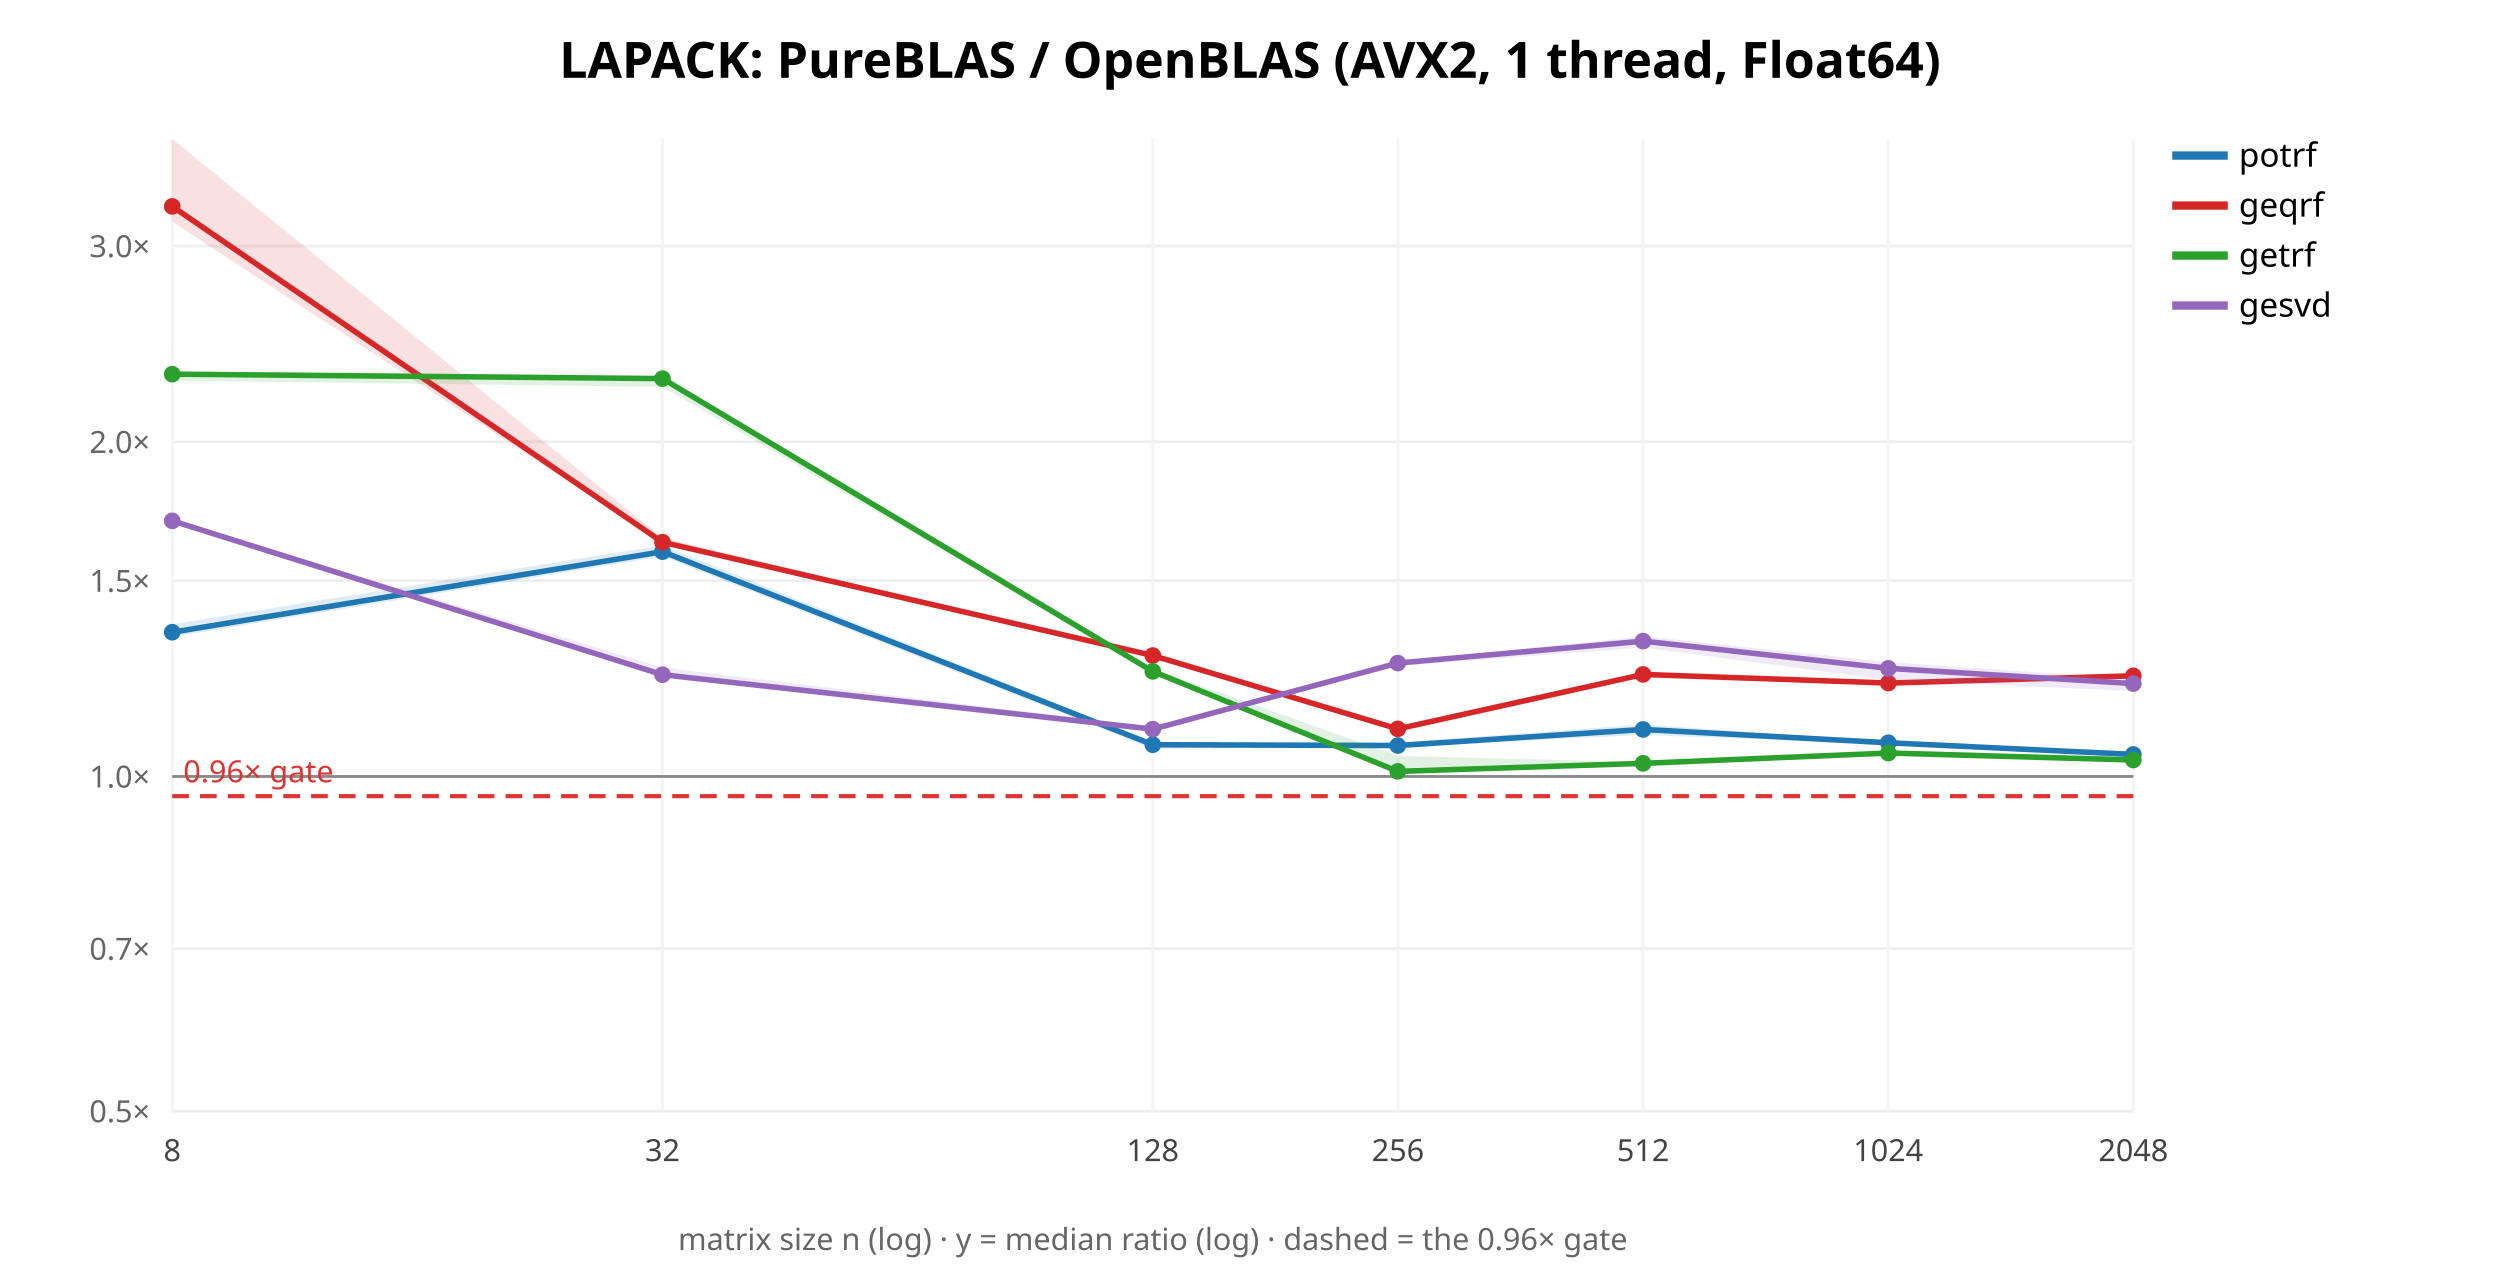
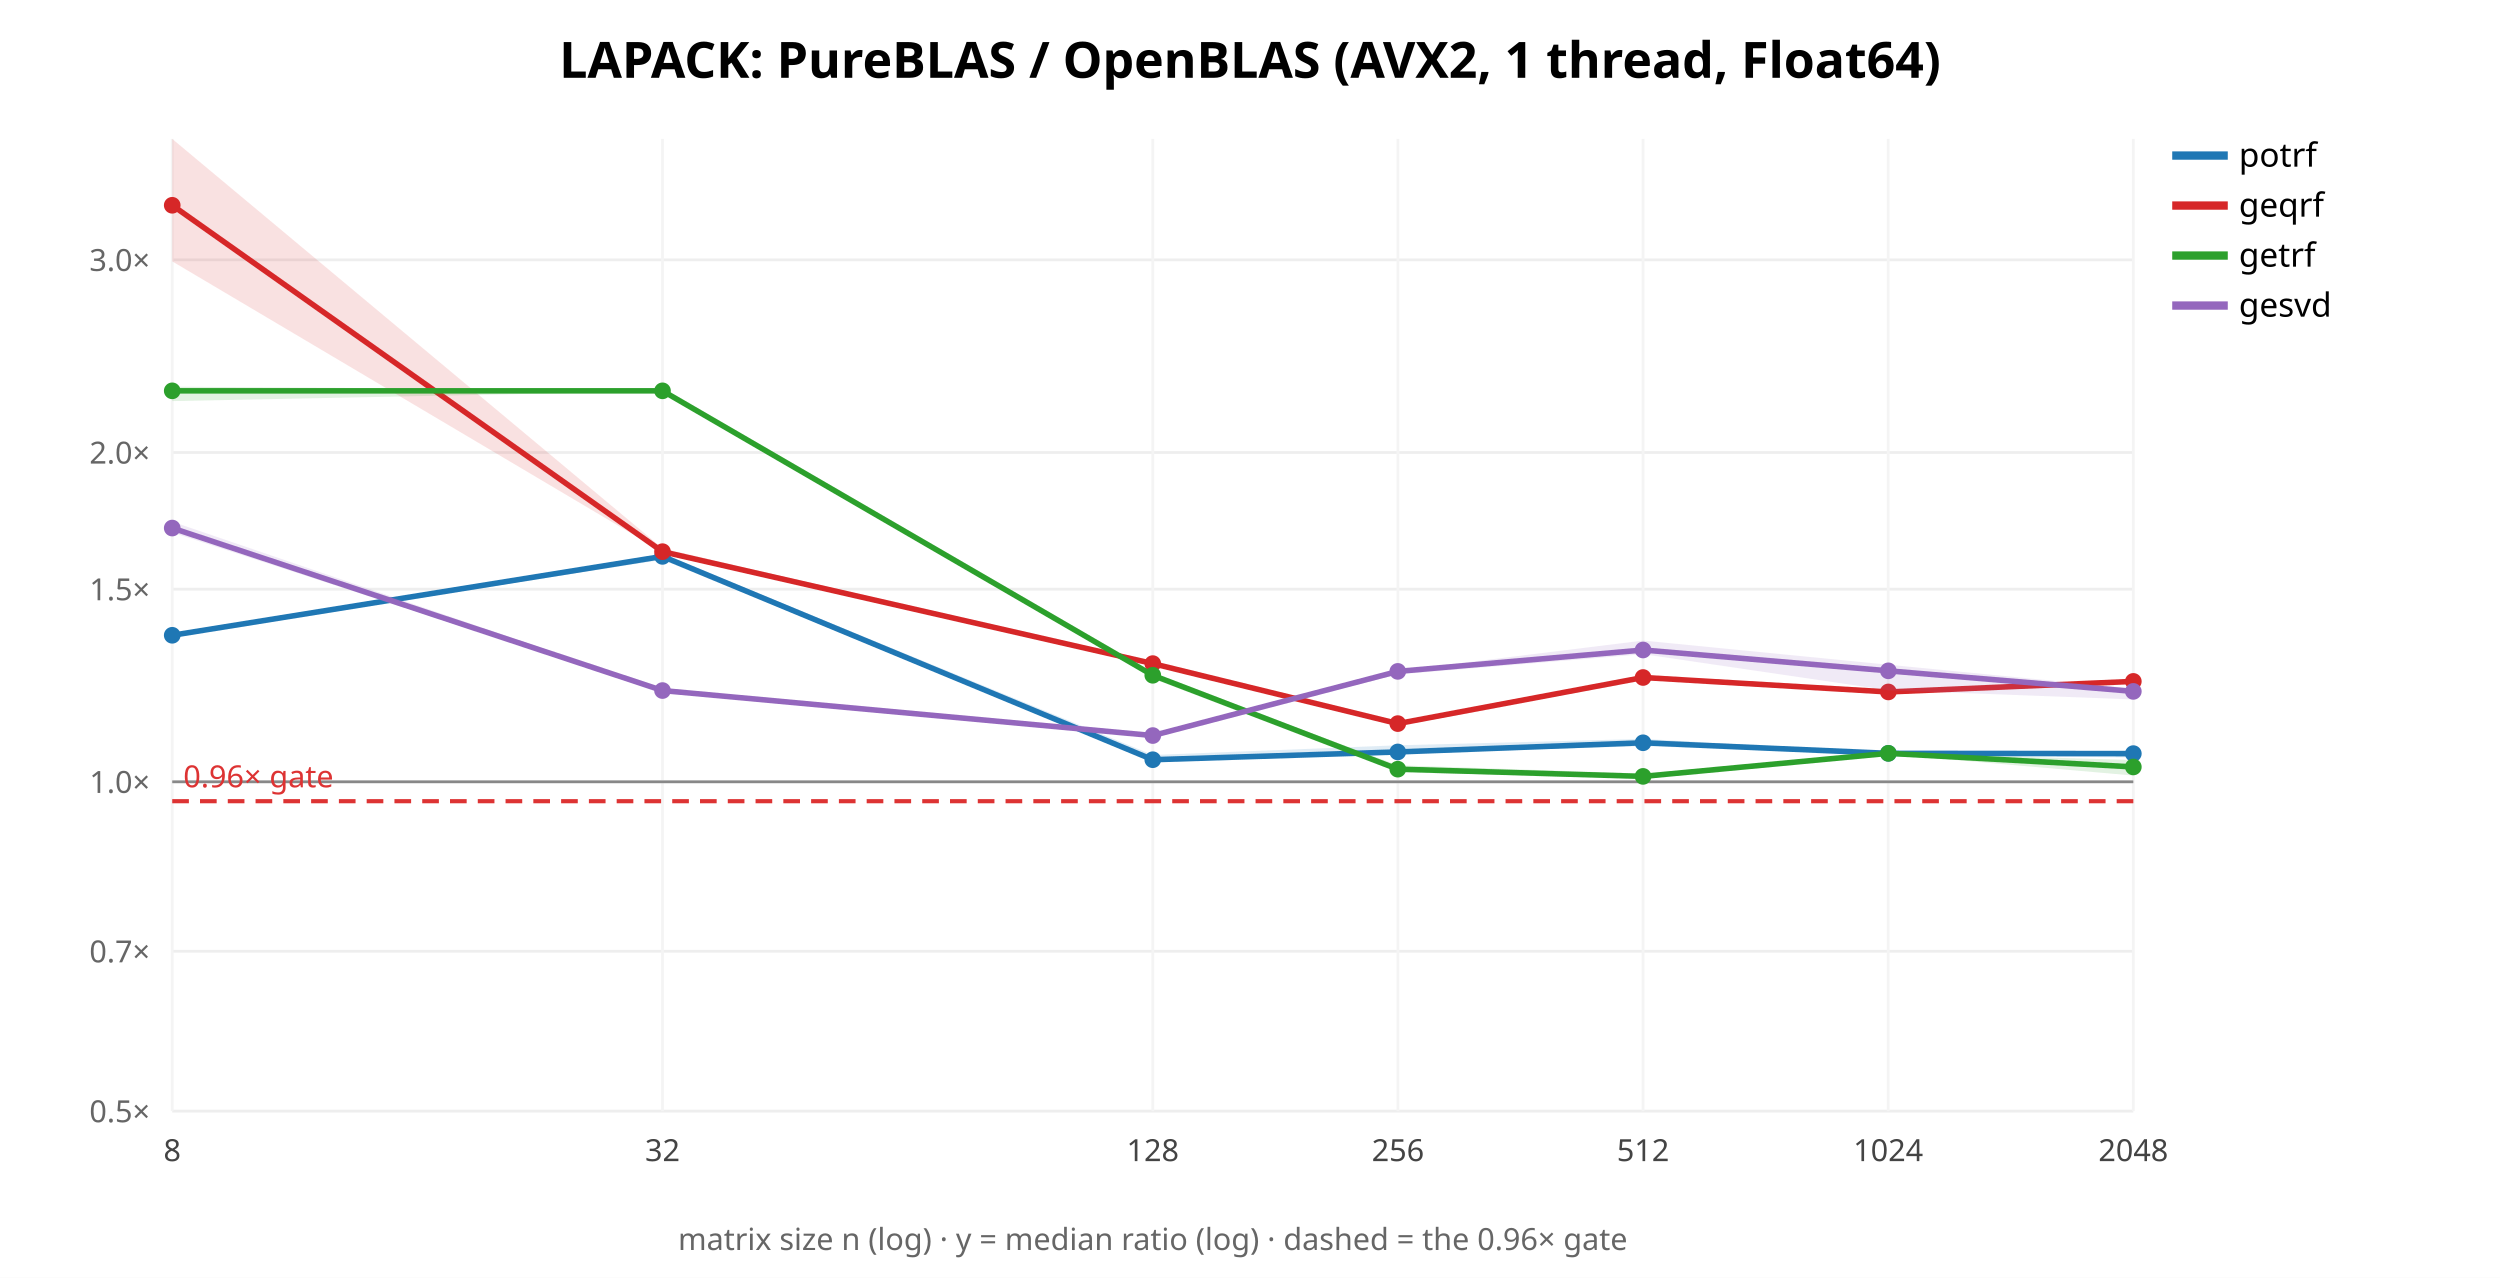
<svg xmlns="http://www.w3.org/2000/svg" width="900" height="460" font-family="sans-serif">
  <rect width="900" height="460" fill="white" />
  <text x="450.0" y="28" text-anchor="middle" font-size="18" font-weight="bold">LAPACK: PureBLAS / OpenBLAS (AVX2, 1 thread, Float64)</text>
  <line x1="62" y1="400.0" x2="768" y2="400.0" stroke="#eee" />
  <text x="54" y="404.0" text-anchor="end" font-size="11" fill="#666">0.5×</text>
-   <line x1="62" y1="341.518" x2="768" y2="341.518" stroke="#eee" />
-   <text x="54" y="345.518" text-anchor="end" font-size="11" fill="#666">0.7×</text>
-   <line x1="62" y1="279.524" x2="768" y2="279.524" stroke="#eee" />
-   <text x="54" y="283.524" text-anchor="end" font-size="11" fill="#666">1.0×</text>
-   <line x1="62" y1="209.05" x2="768" y2="209.05" stroke="#eee" />
-   <text x="54" y="213.05" text-anchor="end" font-size="11" fill="#666">1.5×</text>
-   <line x1="62" y1="159.048" x2="768" y2="159.048" stroke="#eee" />
-   <text x="54" y="163.048" text-anchor="end" font-size="11" fill="#666">2.0×</text>
-   <line x1="62" y1="88.574" x2="768" y2="88.574" stroke="#eee" />
-   <text x="54" y="92.574" text-anchor="end" font-size="11" fill="#666">3.0×</text>
+   <line x1="62" y1="342.452" x2="768" y2="342.452" stroke="#eee" />
+   <text x="54" y="346.452" text-anchor="end" font-size="11" fill="#666">0.7×</text>
+   <line x1="62" y1="281.448" x2="768" y2="281.448" stroke="#eee" />
+   <text x="54" y="285.448" text-anchor="end" font-size="11" fill="#666">1.0×</text>
+   <line x1="62" y1="212.1" x2="768" y2="212.1" stroke="#eee" />
+   <text x="54" y="216.1" text-anchor="end" font-size="11" fill="#666">1.5×</text>
+   <line x1="62" y1="162.896" x2="768" y2="162.896" stroke="#eee" />
+   <text x="54" y="166.896" text-anchor="end" font-size="11" fill="#666">2.0×</text>
+   <line x1="62" y1="93.548" x2="768" y2="93.548" stroke="#eee" />
+   <text x="54" y="97.548" text-anchor="end" font-size="11" fill="#666">3.0×</text>
  <line x1="62.0" y1="50" x2="62.0" y2="400" stroke="#f4f4f4" />
  <text x="62.0" y="418" text-anchor="middle" font-size="11" fill="#444">8</text>
  <line x1="238.5" y1="50" x2="238.5" y2="400" stroke="#f4f4f4" />
  <text x="238.5" y="418" text-anchor="middle" font-size="11" fill="#444">32</text>
  <line x1="415.0" y1="50" x2="415.0" y2="400" stroke="#f4f4f4" />
  <text x="415.0" y="418" text-anchor="middle" font-size="11" fill="#444">128</text>
  <line x1="503.25" y1="50" x2="503.25" y2="400" stroke="#f4f4f4" />
  <text x="503.25" y="418" text-anchor="middle" font-size="11" fill="#444">256</text>
  <line x1="591.5" y1="50" x2="591.5" y2="400" stroke="#f4f4f4" />
  <text x="591.5" y="418" text-anchor="middle" font-size="11" fill="#444">512</text>
  <line x1="679.75" y1="50" x2="679.75" y2="400" stroke="#f4f4f4" />
  <text x="679.75" y="418" text-anchor="middle" font-size="11" fill="#444">1024</text>
  <line x1="768.0" y1="50" x2="768.0" y2="400" stroke="#f4f4f4" />
  <text x="768.0" y="418" text-anchor="middle" font-size="11" fill="#444">2048</text>
-   <line x1="62" y1="279.524" x2="768" y2="279.524" stroke="#888" />
-   <line x1="62" y1="286.619" x2="768" y2="286.619" stroke="#d33" stroke-width="1.5" stroke-dasharray="6 4" />
-   <text x="66" y="281.619" font-size="11" fill="#d33">0.96× gate</text>
-   <polygon points="62.0,224.7 238.5,196.3 415.0,267.2 503.2,267.3 591.5,260.8 679.8,267.1 768.0,270.7 768.0,272.6 679.8,267.8 591.5,264.6 503.2,268.7 415.0,269.6 238.5,200.3 62.0,229.3" fill="#1f77b4" opacity="0.14" stroke="none" />
-   <polyline points="62.0,227.6 238.5,198.6 415.0,268.1 503.2,268.4 591.5,262.6 679.8,267.4 768.0,271.6" fill="none" stroke="#1f77b4" stroke-width="2" />
-   <circle cx="62.0" cy="227.6" r="3" fill="#1f77b4" />
-   <circle cx="238.5" cy="198.6" r="3" fill="#1f77b4" />
-   <circle cx="415.0" cy="268.1" r="3" fill="#1f77b4" />
-   <circle cx="503.2" cy="268.4" r="3" fill="#1f77b4" />
-   <circle cx="591.5" cy="262.6" r="3" fill="#1f77b4" />
-   <circle cx="679.8" cy="267.4" r="3" fill="#1f77b4" />
-   <circle cx="768.0" cy="271.6" r="3" fill="#1f77b4" />
+   <line x1="62" y1="281.448" x2="768" y2="281.448" stroke="#888" />
+   <line x1="62" y1="288.43" x2="768" y2="288.43" stroke="#d33" stroke-width="1.5" stroke-dasharray="6 4" />
+   <text x="66" y="283.43" font-size="11" fill="#d33">0.96× gate</text>
+   <polygon points="62.0,228.2 238.5,199.5 415.0,271.8 503.2,268.3 591.5,266.0 679.8,271.0 768.0,270.5 768.0,272.7 679.8,271.7 591.5,268.6 503.2,271.3 415.0,274.0 238.5,201.5 62.0,229.0" fill="#1f77b4" opacity="0.14" stroke="none" />
+   <polyline points="62.0,228.7 238.5,200.3 415.0,273.5 503.2,270.7 591.5,267.4 679.8,271.2 768.0,271.3" fill="none" stroke="#1f77b4" stroke-width="2" />
+   <circle cx="62.0" cy="228.7" r="3" fill="#1f77b4" />
+   <circle cx="238.5" cy="200.3" r="3" fill="#1f77b4" />
+   <circle cx="415.0" cy="273.5" r="3" fill="#1f77b4" />
+   <circle cx="503.2" cy="270.7" r="3" fill="#1f77b4" />
+   <circle cx="591.5" cy="267.4" r="3" fill="#1f77b4" />
+   <circle cx="679.8" cy="271.2" r="3" fill="#1f77b4" />
+   <circle cx="768.0" cy="271.3" r="3" fill="#1f77b4" />
  <line x1="782" y1="56" x2="802" y2="56" stroke="#1f77b4" stroke-width="3" />
  <text x="806" y="60" font-size="12">potrf</text>
-   <polygon points="62.0,50.0 238.5,193.7 415.0,235.8 503.2,262.2 591.5,242.0 679.8,245.8 768.0,242.9 768.0,244.1 679.8,246.0 591.5,243.0 503.2,263.0 415.0,236.1 238.5,195.5 62.0,79.8" fill="#d62728" opacity="0.14" stroke="none" />
-   <polyline points="62.0,74.3 238.5,195.2 415.0,236.0 503.2,262.4 591.5,242.8 679.8,245.9 768.0,243.3" fill="none" stroke="#d62728" stroke-width="2" />
-   <circle cx="62.0" cy="74.3" r="3" fill="#d62728" />
-   <circle cx="238.5" cy="195.2" r="3" fill="#d62728" />
-   <circle cx="415.0" cy="236.0" r="3" fill="#d62728" />
-   <circle cx="503.2" cy="262.4" r="3" fill="#d62728" />
-   <circle cx="591.5" cy="242.8" r="3" fill="#d62728" />
-   <circle cx="679.8" cy="245.9" r="3" fill="#d62728" />
-   <circle cx="768.0" cy="243.3" r="3" fill="#d62728" />
+   <polygon points="62.0,50.0 238.5,197.4 415.0,238.6 503.2,260.0 591.5,243.5 679.8,248.7 768.0,244.8 768.0,246.1 679.8,249.8 591.5,244.2 503.2,261.2 415.0,239.1 238.5,198.7 62.0,94.1" fill="#d62728" opacity="0.14" stroke="none" />
+   <polyline points="62.0,73.9 238.5,198.6 415.0,238.9 503.2,260.5 591.5,243.9 679.8,249.1 768.0,245.3" fill="none" stroke="#d62728" stroke-width="2" />
+   <circle cx="62.0" cy="73.9" r="3" fill="#d62728" />
+   <circle cx="238.5" cy="198.6" r="3" fill="#d62728" />
+   <circle cx="415.0" cy="238.9" r="3" fill="#d62728" />
+   <circle cx="503.2" cy="260.5" r="3" fill="#d62728" />
+   <circle cx="591.5" cy="243.9" r="3" fill="#d62728" />
+   <circle cx="679.8" cy="249.1" r="3" fill="#d62728" />
+   <circle cx="768.0" cy="245.3" r="3" fill="#d62728" />
  <line x1="782" y1="74" x2="802" y2="74" stroke="#d62728" stroke-width="3" />
  <text x="806" y="78" font-size="12">geqrf</text>
-   <polygon points="62.0,134.0 238.5,136.2 415.0,240.7 503.2,272.1 591.5,274.4 679.8,270.2 768.0,272.5 768.0,273.9 679.8,271.7 591.5,275.7 503.2,278.1 415.0,242.1 238.5,139.3 62.0,137.0" fill="#2ca02c" opacity="0.14" stroke="none" />
-   <polyline points="62.0,134.7 238.5,136.3 415.0,241.7 503.2,277.7 591.5,274.8 679.8,271.1 768.0,273.6" fill="none" stroke="#2ca02c" stroke-width="2" />
-   <circle cx="62.0" cy="134.7" r="3" fill="#2ca02c" />
-   <circle cx="238.5" cy="136.3" r="3" fill="#2ca02c" />
-   <circle cx="415.0" cy="241.7" r="3" fill="#2ca02c" />
-   <circle cx="503.2" cy="277.7" r="3" fill="#2ca02c" />
-   <circle cx="591.5" cy="274.8" r="3" fill="#2ca02c" />
-   <circle cx="679.8" cy="271.1" r="3" fill="#2ca02c" />
-   <circle cx="768.0" cy="273.6" r="3" fill="#2ca02c" />
+   <polygon points="62.0,139.2 238.5,140.5 415.0,242.7 503.2,275.5 591.5,278.5 679.8,271.1 768.0,273.6 768.0,279.2 679.8,271.5 591.5,280.2 503.2,278.0 415.0,244.3 238.5,140.8 62.0,144.4" fill="#2ca02c" opacity="0.14" stroke="none" />
+   <polyline points="62.0,140.7 238.5,140.7 415.0,243.1 503.2,276.9 591.5,279.5 679.8,271.2 768.0,276.1" fill="none" stroke="#2ca02c" stroke-width="2" />
+   <circle cx="62.0" cy="140.7" r="3" fill="#2ca02c" />
+   <circle cx="238.5" cy="140.7" r="3" fill="#2ca02c" />
+   <circle cx="415.0" cy="243.1" r="3" fill="#2ca02c" />
+   <circle cx="503.2" cy="276.9" r="3" fill="#2ca02c" />
+   <circle cx="591.5" cy="279.5" r="3" fill="#2ca02c" />
+   <circle cx="679.8" cy="271.2" r="3" fill="#2ca02c" />
+   <circle cx="768.0" cy="276.1" r="3" fill="#2ca02c" />
  <line x1="782" y1="92" x2="802" y2="92" stroke="#2ca02c" stroke-width="3" />
  <text x="806" y="96" font-size="12">getrf</text>
-   <polygon points="62.0,187.0 238.5,240.3 415.0,261.7 503.2,238.1 591.5,229.1 679.8,238.3 768.0,244.5 768.0,248.8 679.8,244.8 591.5,233.1 503.2,239.8 415.0,263.1 238.5,243.3 62.0,188.4" fill="#9467bd" opacity="0.14" stroke="none" />
-   <polyline points="62.0,187.5 238.5,242.9 415.0,262.5 503.2,238.7 591.5,230.8 679.8,240.6 768.0,246.1" fill="none" stroke="#9467bd" stroke-width="2" />
-   <circle cx="62.0" cy="187.5" r="3" fill="#9467bd" />
-   <circle cx="238.5" cy="242.9" r="3" fill="#9467bd" />
-   <circle cx="415.0" cy="262.5" r="3" fill="#9467bd" />
-   <circle cx="503.2" cy="238.7" r="3" fill="#9467bd" />
-   <circle cx="591.5" cy="230.8" r="3" fill="#9467bd" />
-   <circle cx="679.8" cy="240.6" r="3" fill="#9467bd" />
-   <circle cx="768.0" cy="246.1" r="3" fill="#9467bd" />
+   <polygon points="62.0,187.8 238.5,248.1 415.0,264.4 503.2,241.5 591.5,230.6 679.8,239.3 768.0,247.9 768.0,251.8 679.8,248.5 591.5,235.5 503.2,242.8 415.0,265.0 238.5,248.9 62.0,191.7" fill="#9467bd" opacity="0.14" stroke="none" />
+   <polyline points="62.0,190.1 238.5,248.6 415.0,264.8 503.2,241.7 591.5,234.0 679.8,241.5 768.0,248.9" fill="none" stroke="#9467bd" stroke-width="2" />
+   <circle cx="62.0" cy="190.1" r="3" fill="#9467bd" />
+   <circle cx="238.5" cy="248.6" r="3" fill="#9467bd" />
+   <circle cx="415.0" cy="264.8" r="3" fill="#9467bd" />
+   <circle cx="503.2" cy="241.7" r="3" fill="#9467bd" />
+   <circle cx="591.5" cy="234.0" r="3" fill="#9467bd" />
+   <circle cx="679.8" cy="241.5" r="3" fill="#9467bd" />
+   <circle cx="768.0" cy="248.9" r="3" fill="#9467bd" />
  <line x1="782" y1="110" x2="802" y2="110" stroke="#9467bd" stroke-width="3" />
  <text x="806" y="114" font-size="12">gesvd</text>
  <text x="415.0" y="450" text-anchor="middle" font-size="11" fill="#666">matrix size n (log) · y = median ratio (log) · dashed = the 0.96× gate</text>
</svg>
